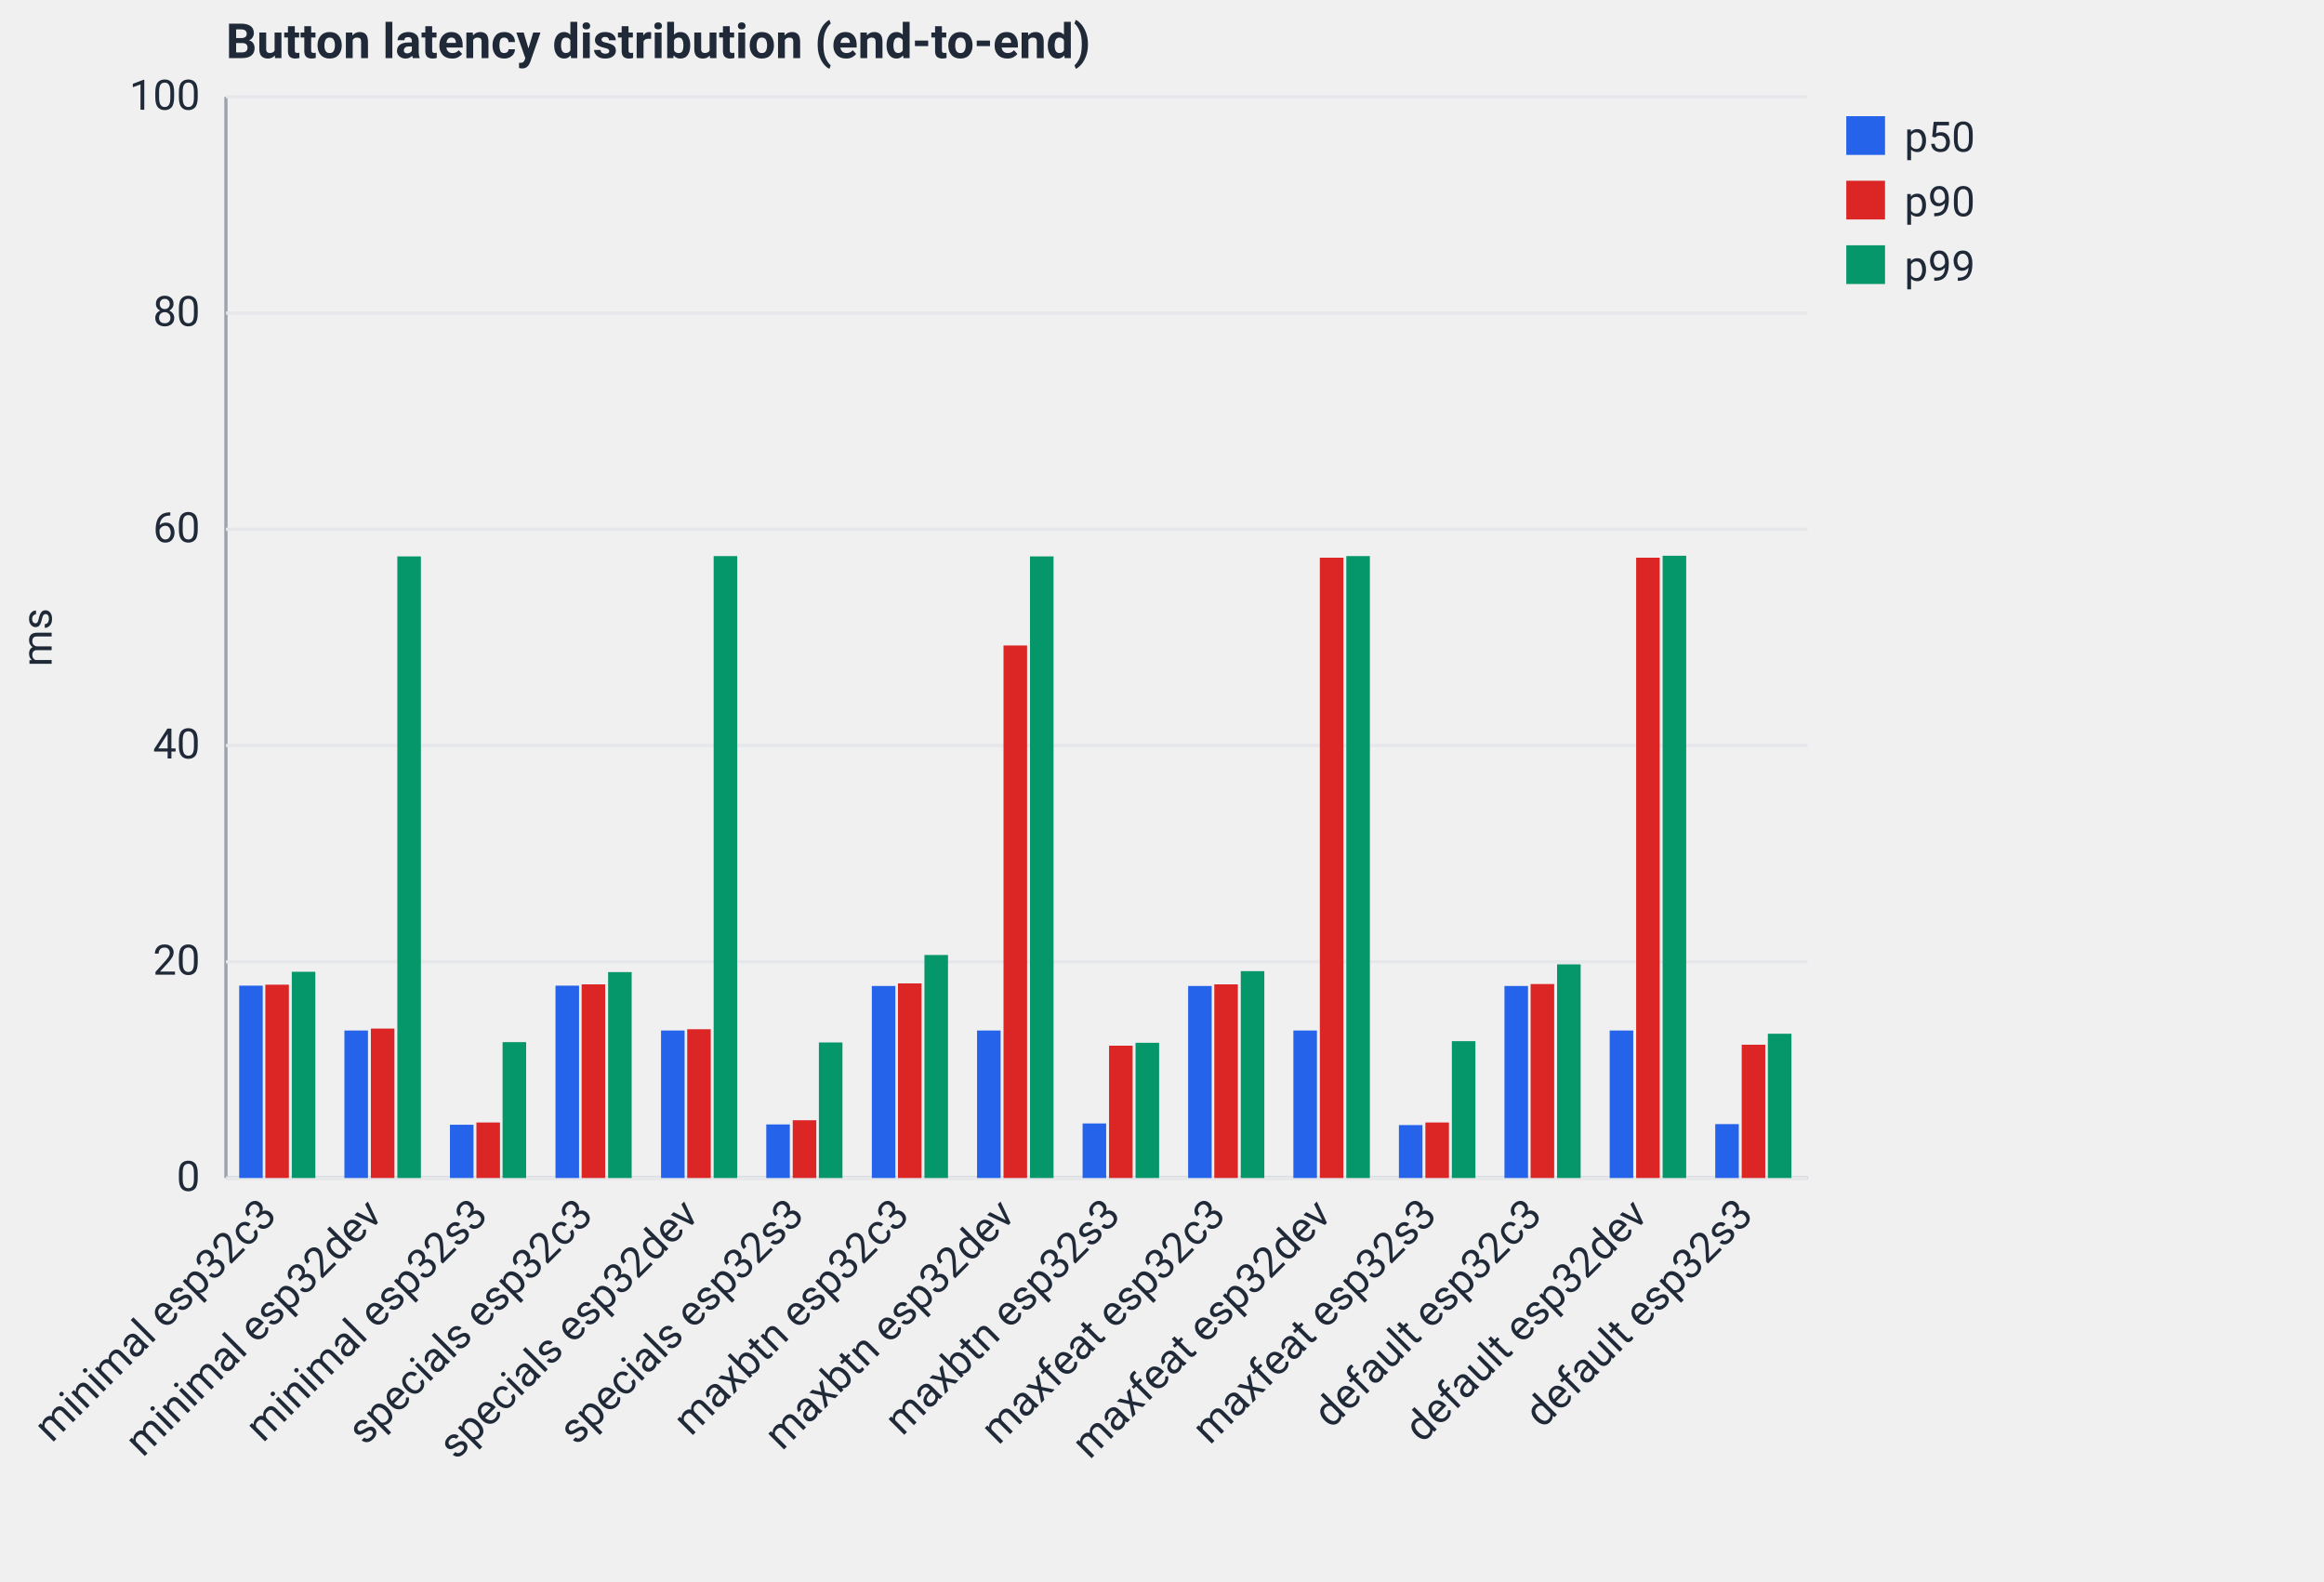
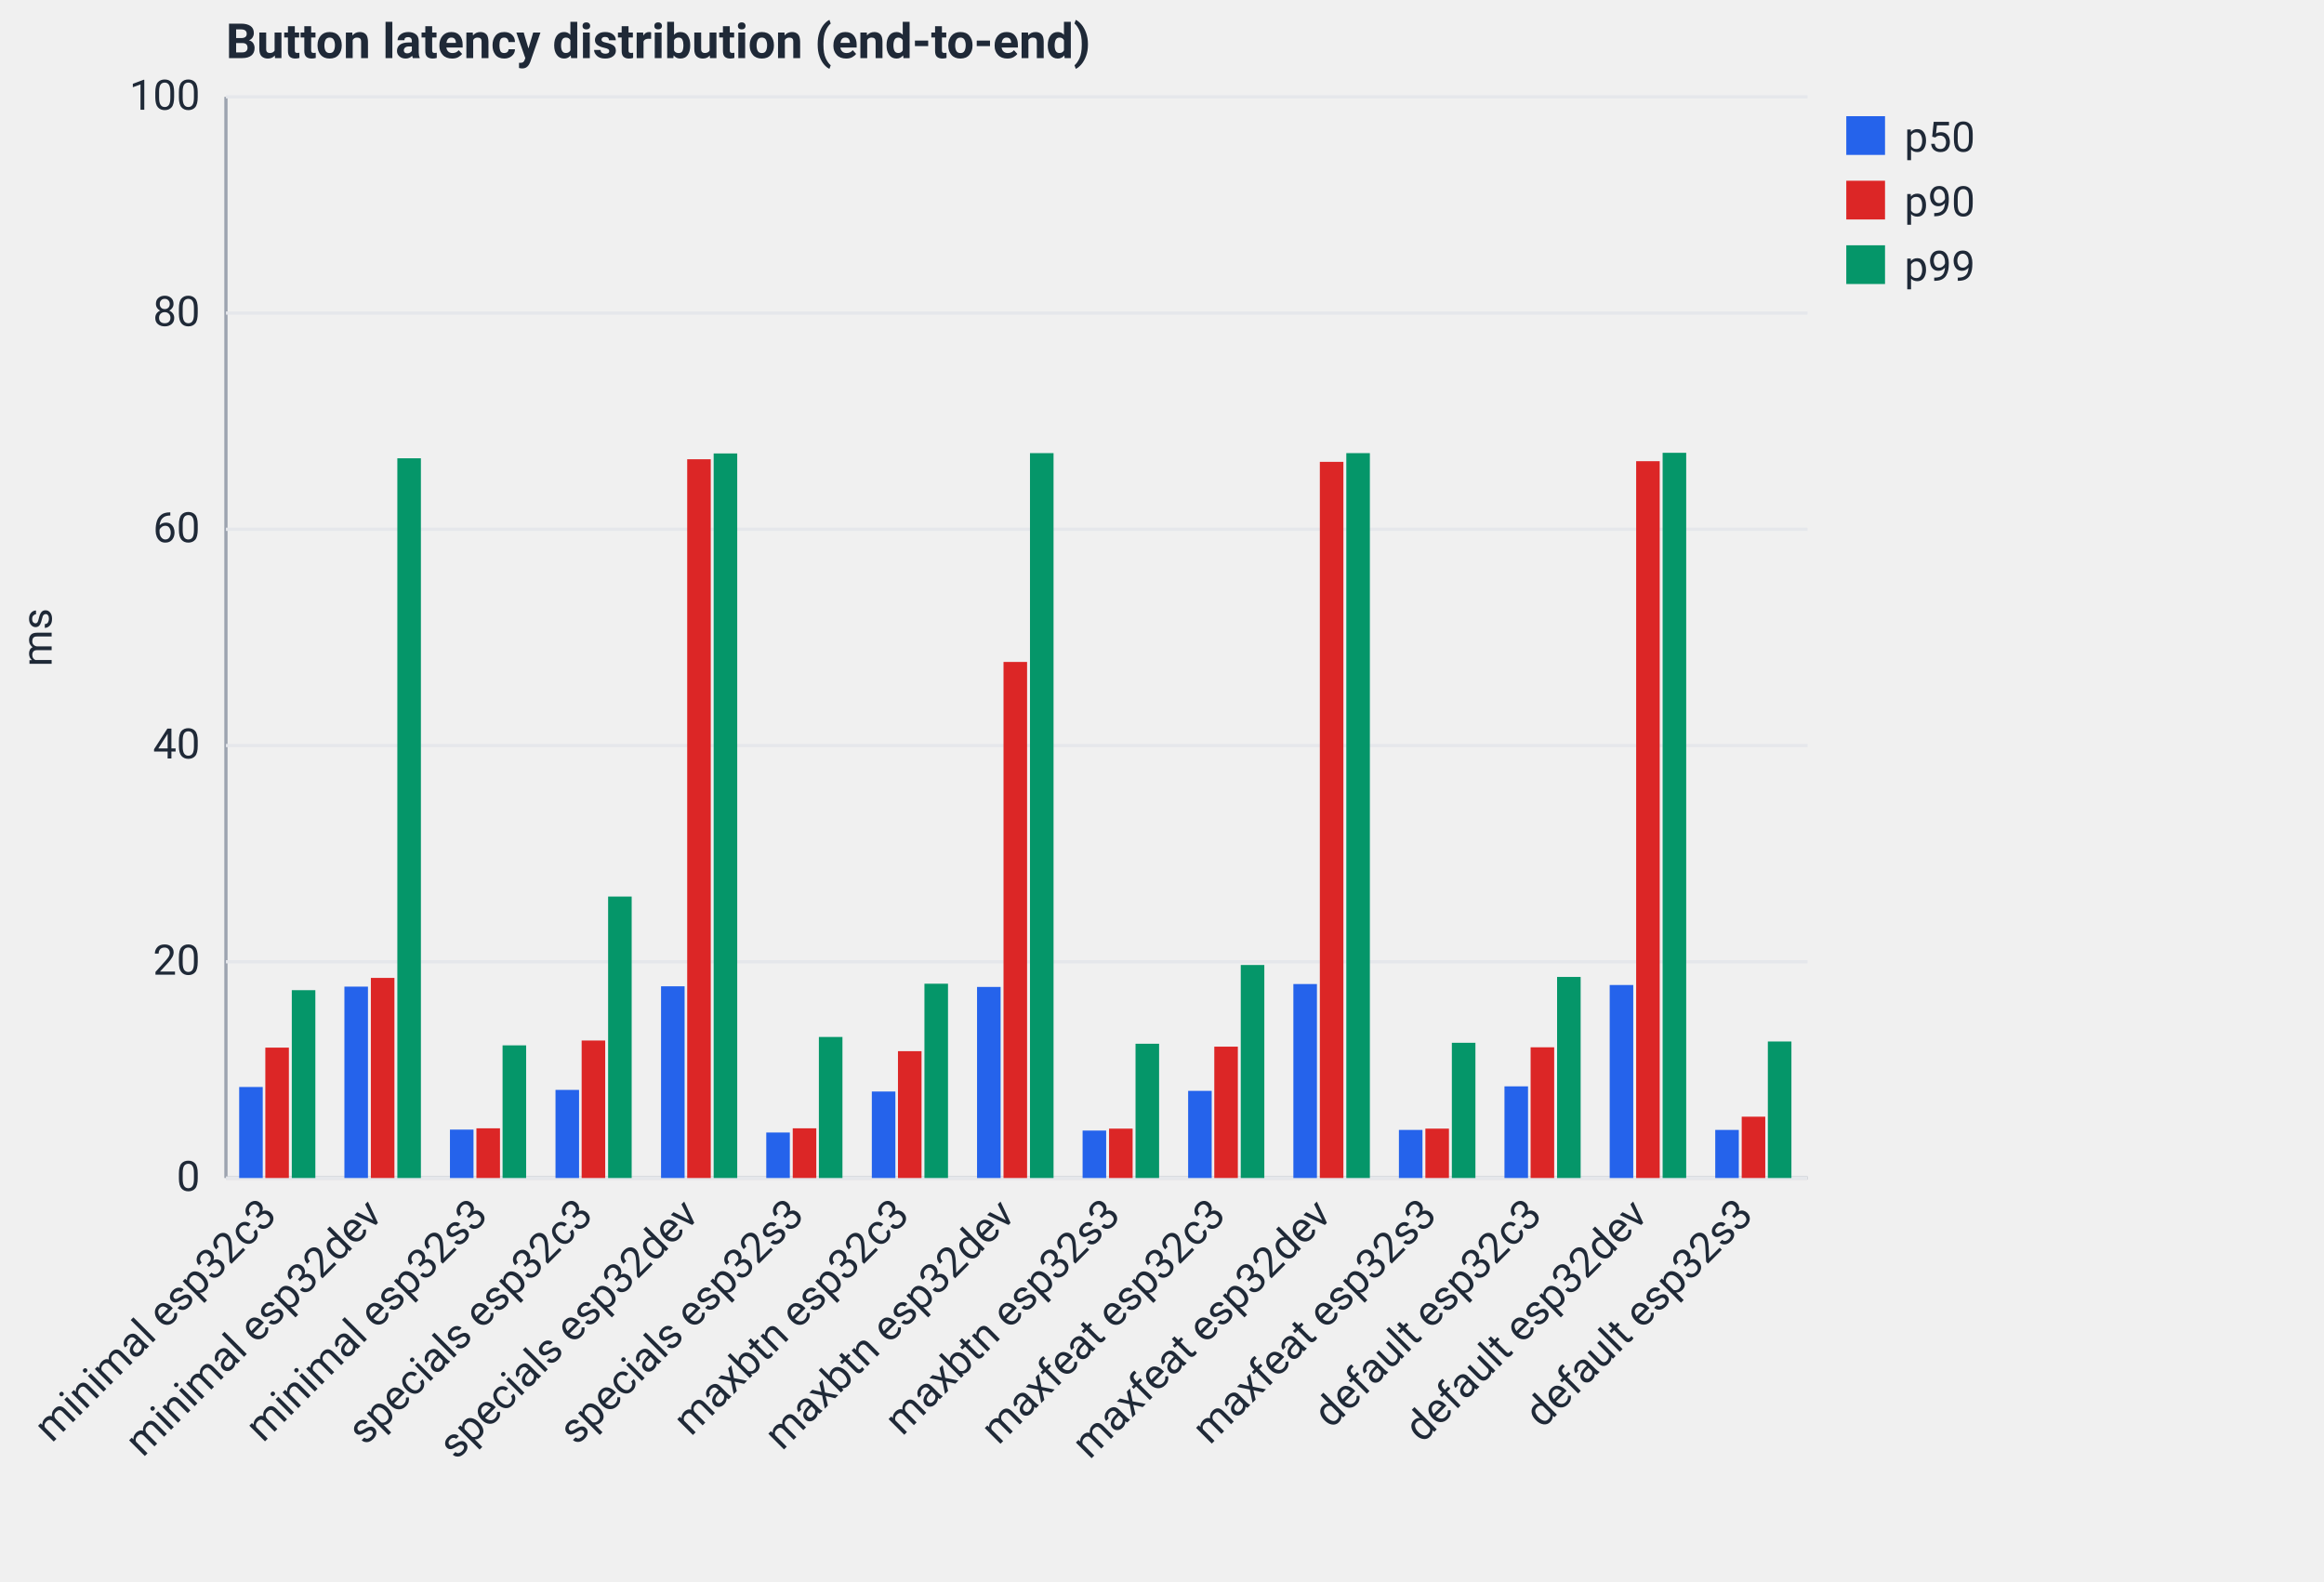
<svg xmlns="http://www.w3.org/2000/svg" viewBox="0 0 720 490" font-family="sans-serif">
  <style>
  text{font:13px -apple-system,Segoe UI,Roboto,sans-serif;fill:#1f2937}
  .ax{stroke:#9ca3af;stroke-width:1}
  .grid{stroke:#e5e7eb;stroke-width:1}
  .ttl{font-size:15px;font-weight:600}
  @media (prefers-color-scheme:dark){
    text{fill:#e5e7eb}.ax{stroke:#6b7280}.grid{stroke:#374151}
    svg{background:#111827}
  }
</style>
  <rect width="720" height="490" fill="white" fill-opacity="0" />
  <text class="ttl" x="70" y="18">Button latency distribution (end-to-end)</text>
  <line class="ax" x1="70" y1="365" x2="560" y2="365" />
  <line class="ax" x1="70" y1="365" x2="70" y2="30" />
  <line class="grid" x1="70" y1="365.0" x2="560" y2="365.0" />
  <text x="62" y="369.0" text-anchor="end">0</text>
  <line class="grid" x1="70" y1="298.0" x2="560" y2="298.0" />
  <text x="62" y="302.0" text-anchor="end">20</text>
  <line class="grid" x1="70" y1="231.0" x2="560" y2="231.0" />
  <text x="62" y="235.0" text-anchor="end">40</text>
  <line class="grid" x1="70" y1="164.0" x2="560" y2="164.0" />
  <text x="62" y="168.0" text-anchor="end">60</text>
  <line class="grid" x1="70" y1="97.0" x2="560" y2="97.0" />
  <text x="62" y="101.0" text-anchor="end">80</text>
  <line class="grid" x1="70" y1="30.0" x2="560" y2="30.0" />
  <text x="62" y="34.0" text-anchor="end">100</text>
  <text x="315.0" y="478" text-anchor="middle" />
  <text transform="translate(16,197.5) rotate(-90)" text-anchor="middle">ms</text>
-   <rect x="74.1" y="305.4" width="7.3" height="59.6" fill="#2563eb" />
-   <rect x="82.2" y="305.1" width="7.3" height="59.9" fill="#dc2626" />
-   <rect x="90.4" y="301.1" width="7.3" height="63.9" fill="#059669" />
+   <rect x="74.1" y="336.8" width="7.3" height="28.2" fill="#2563eb" />
+   <rect x="82.2" y="324.6" width="7.3" height="40.4" fill="#dc2626" />
+   <rect x="90.4" y="306.8" width="7.3" height="58.2" fill="#059669" />
  <text x="86.3" y="377.0" text-anchor="end" transform="rotate(-45 86.3 377.0)">minimal esp32c3</text>
-   <rect x="106.7" y="319.3" width="7.3" height="45.7" fill="#2563eb" />
-   <rect x="114.9" y="318.7" width="7.3" height="46.3" fill="#dc2626" />
-   <rect x="123.1" y="172.4" width="7.3" height="192.6" fill="#059669" />
+   <rect x="106.7" y="305.7" width="7.3" height="59.3" fill="#2563eb" />
+   <rect x="114.9" y="303.0" width="7.3" height="62.0" fill="#dc2626" />
+   <rect x="123.1" y="142.0" width="7.3" height="223.0" fill="#059669" />
  <text x="119.0" y="377.0" text-anchor="end" transform="rotate(-45 119.0 377.0)">minimal esp32dev</text>
-   <rect x="139.4" y="348.5" width="7.3" height="16.5" fill="#2563eb" />
-   <rect x="147.6" y="347.8" width="7.3" height="17.2" fill="#dc2626" />
-   <rect x="155.7" y="322.9" width="7.3" height="42.1" fill="#059669" />
+   <rect x="139.4" y="350.0" width="7.3" height="15.0" fill="#2563eb" />
+   <rect x="147.6" y="349.6" width="7.3" height="15.4" fill="#dc2626" />
+   <rect x="155.7" y="323.9" width="7.3" height="41.1" fill="#059669" />
  <text x="151.7" y="377.0" text-anchor="end" transform="rotate(-45 151.7 377.0)">minimal esp32s3</text>
-   <rect x="172.1" y="305.4" width="7.3" height="59.6" fill="#2563eb" />
-   <rect x="180.2" y="305.0" width="7.3" height="60.0" fill="#dc2626" />
-   <rect x="188.4" y="301.2" width="7.3" height="63.8" fill="#059669" />
+   <rect x="172.1" y="337.7" width="7.3" height="27.3" fill="#2563eb" />
+   <rect x="180.2" y="322.4" width="7.3" height="42.6" fill="#dc2626" />
+   <rect x="188.4" y="277.8" width="7.3" height="87.2" fill="#059669" />
  <text x="184.3" y="377.0" text-anchor="end" transform="rotate(-45 184.3 377.0)">specials esp32c3</text>
-   <rect x="204.8" y="319.3" width="7.3" height="45.7" fill="#2563eb" />
-   <rect x="212.9" y="318.9" width="7.3" height="46.1" fill="#dc2626" />
-   <rect x="221.1" y="172.3" width="7.3" height="192.7" fill="#059669" />
+   <rect x="204.8" y="305.6" width="7.3" height="59.4" fill="#2563eb" />
+   <rect x="212.9" y="142.3" width="7.3" height="222.7" fill="#dc2626" />
+   <rect x="221.1" y="140.5" width="7.3" height="224.5" fill="#059669" />
  <text x="217.0" y="377.0" text-anchor="end" transform="rotate(-45 217.0 377.0)">specials esp32dev</text>
-   <rect x="237.4" y="348.4" width="7.3" height="16.6" fill="#2563eb" />
-   <rect x="245.6" y="347.1" width="7.3" height="17.9" fill="#dc2626" />
-   <rect x="253.7" y="323.0" width="7.3" height="42.0" fill="#059669" />
+   <rect x="237.4" y="350.9" width="7.3" height="14.1" fill="#2563eb" />
+   <rect x="245.6" y="349.6" width="7.3" height="15.4" fill="#dc2626" />
+   <rect x="253.7" y="321.3" width="7.3" height="43.7" fill="#059669" />
  <text x="249.7" y="377.0" text-anchor="end" transform="rotate(-45 249.7 377.0)">specials esp32s3</text>
-   <rect x="270.1" y="305.5" width="7.3" height="59.5" fill="#2563eb" />
-   <rect x="278.2" y="304.7" width="7.3" height="60.3" fill="#dc2626" />
-   <rect x="286.4" y="295.9" width="7.3" height="69.1" fill="#059669" />
+   <rect x="270.1" y="338.2" width="7.3" height="26.8" fill="#2563eb" />
+   <rect x="278.2" y="325.7" width="7.3" height="39.3" fill="#dc2626" />
+   <rect x="286.4" y="304.8" width="7.3" height="60.2" fill="#059669" />
  <text x="282.3" y="377.0" text-anchor="end" transform="rotate(-45 282.3 377.0)">maxbtn esp32c3</text>
-   <rect x="302.7" y="319.3" width="7.3" height="45.7" fill="#2563eb" />
-   <rect x="310.9" y="200.0" width="7.3" height="165.0" fill="#dc2626" />
-   <rect x="319.1" y="172.4" width="7.3" height="192.6" fill="#059669" />
+   <rect x="302.7" y="305.8" width="7.3" height="59.2" fill="#2563eb" />
+   <rect x="310.9" y="205.1" width="7.3" height="159.9" fill="#dc2626" />
+   <rect x="319.1" y="140.4" width="7.3" height="224.6" fill="#059669" />
  <text x="315.0" y="377.0" text-anchor="end" transform="rotate(-45 315.0 377.0)">maxbtn esp32dev</text>
-   <rect x="335.4" y="348.1" width="7.3" height="16.9" fill="#2563eb" />
-   <rect x="343.6" y="324.0" width="7.3" height="41.0" fill="#dc2626" />
-   <rect x="351.8" y="323.1" width="7.3" height="41.9" fill="#059669" />
+   <rect x="335.4" y="350.3" width="7.3" height="14.7" fill="#2563eb" />
+   <rect x="343.6" y="349.7" width="7.3" height="15.3" fill="#dc2626" />
+   <rect x="351.8" y="323.4" width="7.3" height="41.6" fill="#059669" />
  <text x="347.7" y="377.0" text-anchor="end" transform="rotate(-45 347.7 377.0)">maxbtn esp32s3</text>
-   <rect x="368.1" y="305.5" width="7.3" height="59.5" fill="#2563eb" />
-   <rect x="376.2" y="305.0" width="7.3" height="60.0" fill="#dc2626" />
-   <rect x="384.4" y="300.9" width="7.3" height="64.1" fill="#059669" />
+   <rect x="368.1" y="338.0" width="7.3" height="27.0" fill="#2563eb" />
+   <rect x="376.2" y="324.3" width="7.3" height="40.7" fill="#dc2626" />
+   <rect x="384.4" y="299.0" width="7.3" height="66.0" fill="#059669" />
  <text x="380.3" y="377.0" text-anchor="end" transform="rotate(-45 380.3 377.0)">maxfeat esp32c3</text>
-   <rect x="400.7" y="319.3" width="7.3" height="45.7" fill="#2563eb" />
-   <rect x="408.9" y="172.8" width="7.3" height="192.2" fill="#dc2626" />
-   <rect x="417.1" y="172.3" width="7.3" height="192.7" fill="#059669" />
+   <rect x="400.7" y="304.9" width="7.3" height="60.1" fill="#2563eb" />
+   <rect x="408.9" y="143.1" width="7.3" height="221.9" fill="#dc2626" />
+   <rect x="417.1" y="140.4" width="7.3" height="224.6" fill="#059669" />
  <text x="413.0" y="377.0" text-anchor="end" transform="rotate(-45 413.0 377.0)">maxfeat esp32dev</text>
-   <rect x="433.4" y="348.6" width="7.3" height="16.4" fill="#2563eb" />
-   <rect x="441.6" y="347.8" width="7.3" height="17.2" fill="#dc2626" />
-   <rect x="449.8" y="322.6" width="7.3" height="42.4" fill="#059669" />
+   <rect x="433.4" y="350.1" width="7.3" height="14.9" fill="#2563eb" />
+   <rect x="441.6" y="349.7" width="7.3" height="15.3" fill="#dc2626" />
+   <rect x="449.8" y="323.1" width="7.3" height="41.9" fill="#059669" />
  <text x="445.7" y="377.0" text-anchor="end" transform="rotate(-45 445.7 377.0)">maxfeat esp32s3</text>
-   <rect x="466.1" y="305.5" width="7.3" height="59.5" fill="#2563eb" />
-   <rect x="474.2" y="304.9" width="7.3" height="60.1" fill="#dc2626" />
-   <rect x="482.4" y="298.8" width="7.3" height="66.2" fill="#059669" />
+   <rect x="466.1" y="336.6" width="7.3" height="28.4" fill="#2563eb" />
+   <rect x="474.2" y="324.5" width="7.3" height="40.5" fill="#dc2626" />
+   <rect x="482.4" y="302.7" width="7.3" height="62.3" fill="#059669" />
  <text x="478.3" y="377.0" text-anchor="end" transform="rotate(-45 478.3 377.0)">default esp32c3</text>
-   <rect x="498.7" y="319.3" width="7.3" height="45.7" fill="#2563eb" />
-   <rect x="506.9" y="172.8" width="7.3" height="192.2" fill="#dc2626" />
-   <rect x="515.1" y="172.2" width="7.3" height="192.8" fill="#059669" />
+   <rect x="498.7" y="305.2" width="7.3" height="59.8" fill="#2563eb" />
+   <rect x="506.9" y="142.9" width="7.3" height="222.1" fill="#dc2626" />
+   <rect x="515.1" y="140.3" width="7.3" height="224.7" fill="#059669" />
  <text x="511.0" y="377.0" text-anchor="end" transform="rotate(-45 511.0 377.0)">default esp32dev</text>
-   <rect x="531.4" y="348.3" width="7.3" height="16.7" fill="#2563eb" />
-   <rect x="539.6" y="323.7" width="7.3" height="41.3" fill="#dc2626" />
-   <rect x="547.7" y="320.3" width="7.3" height="44.7" fill="#059669" />
+   <rect x="531.4" y="350.1" width="7.3" height="14.9" fill="#2563eb" />
+   <rect x="539.6" y="346.0" width="7.3" height="19.0" fill="#dc2626" />
+   <rect x="547.7" y="322.7" width="7.3" height="42.3" fill="#059669" />
  <text x="543.7" y="377.0" text-anchor="end" transform="rotate(-45 543.7 377.0)">default esp32s3</text>
  <rect x="572" y="36" width="12" height="12" fill="#2563eb" />
  <text x="590" y="47">p50</text>
  <rect x="572" y="56" width="12" height="12" fill="#dc2626" />
  <text x="590" y="67">p90</text>
  <rect x="572" y="76" width="12" height="12" fill="#059669" />
  <text x="590" y="87">p99</text>
</svg>
